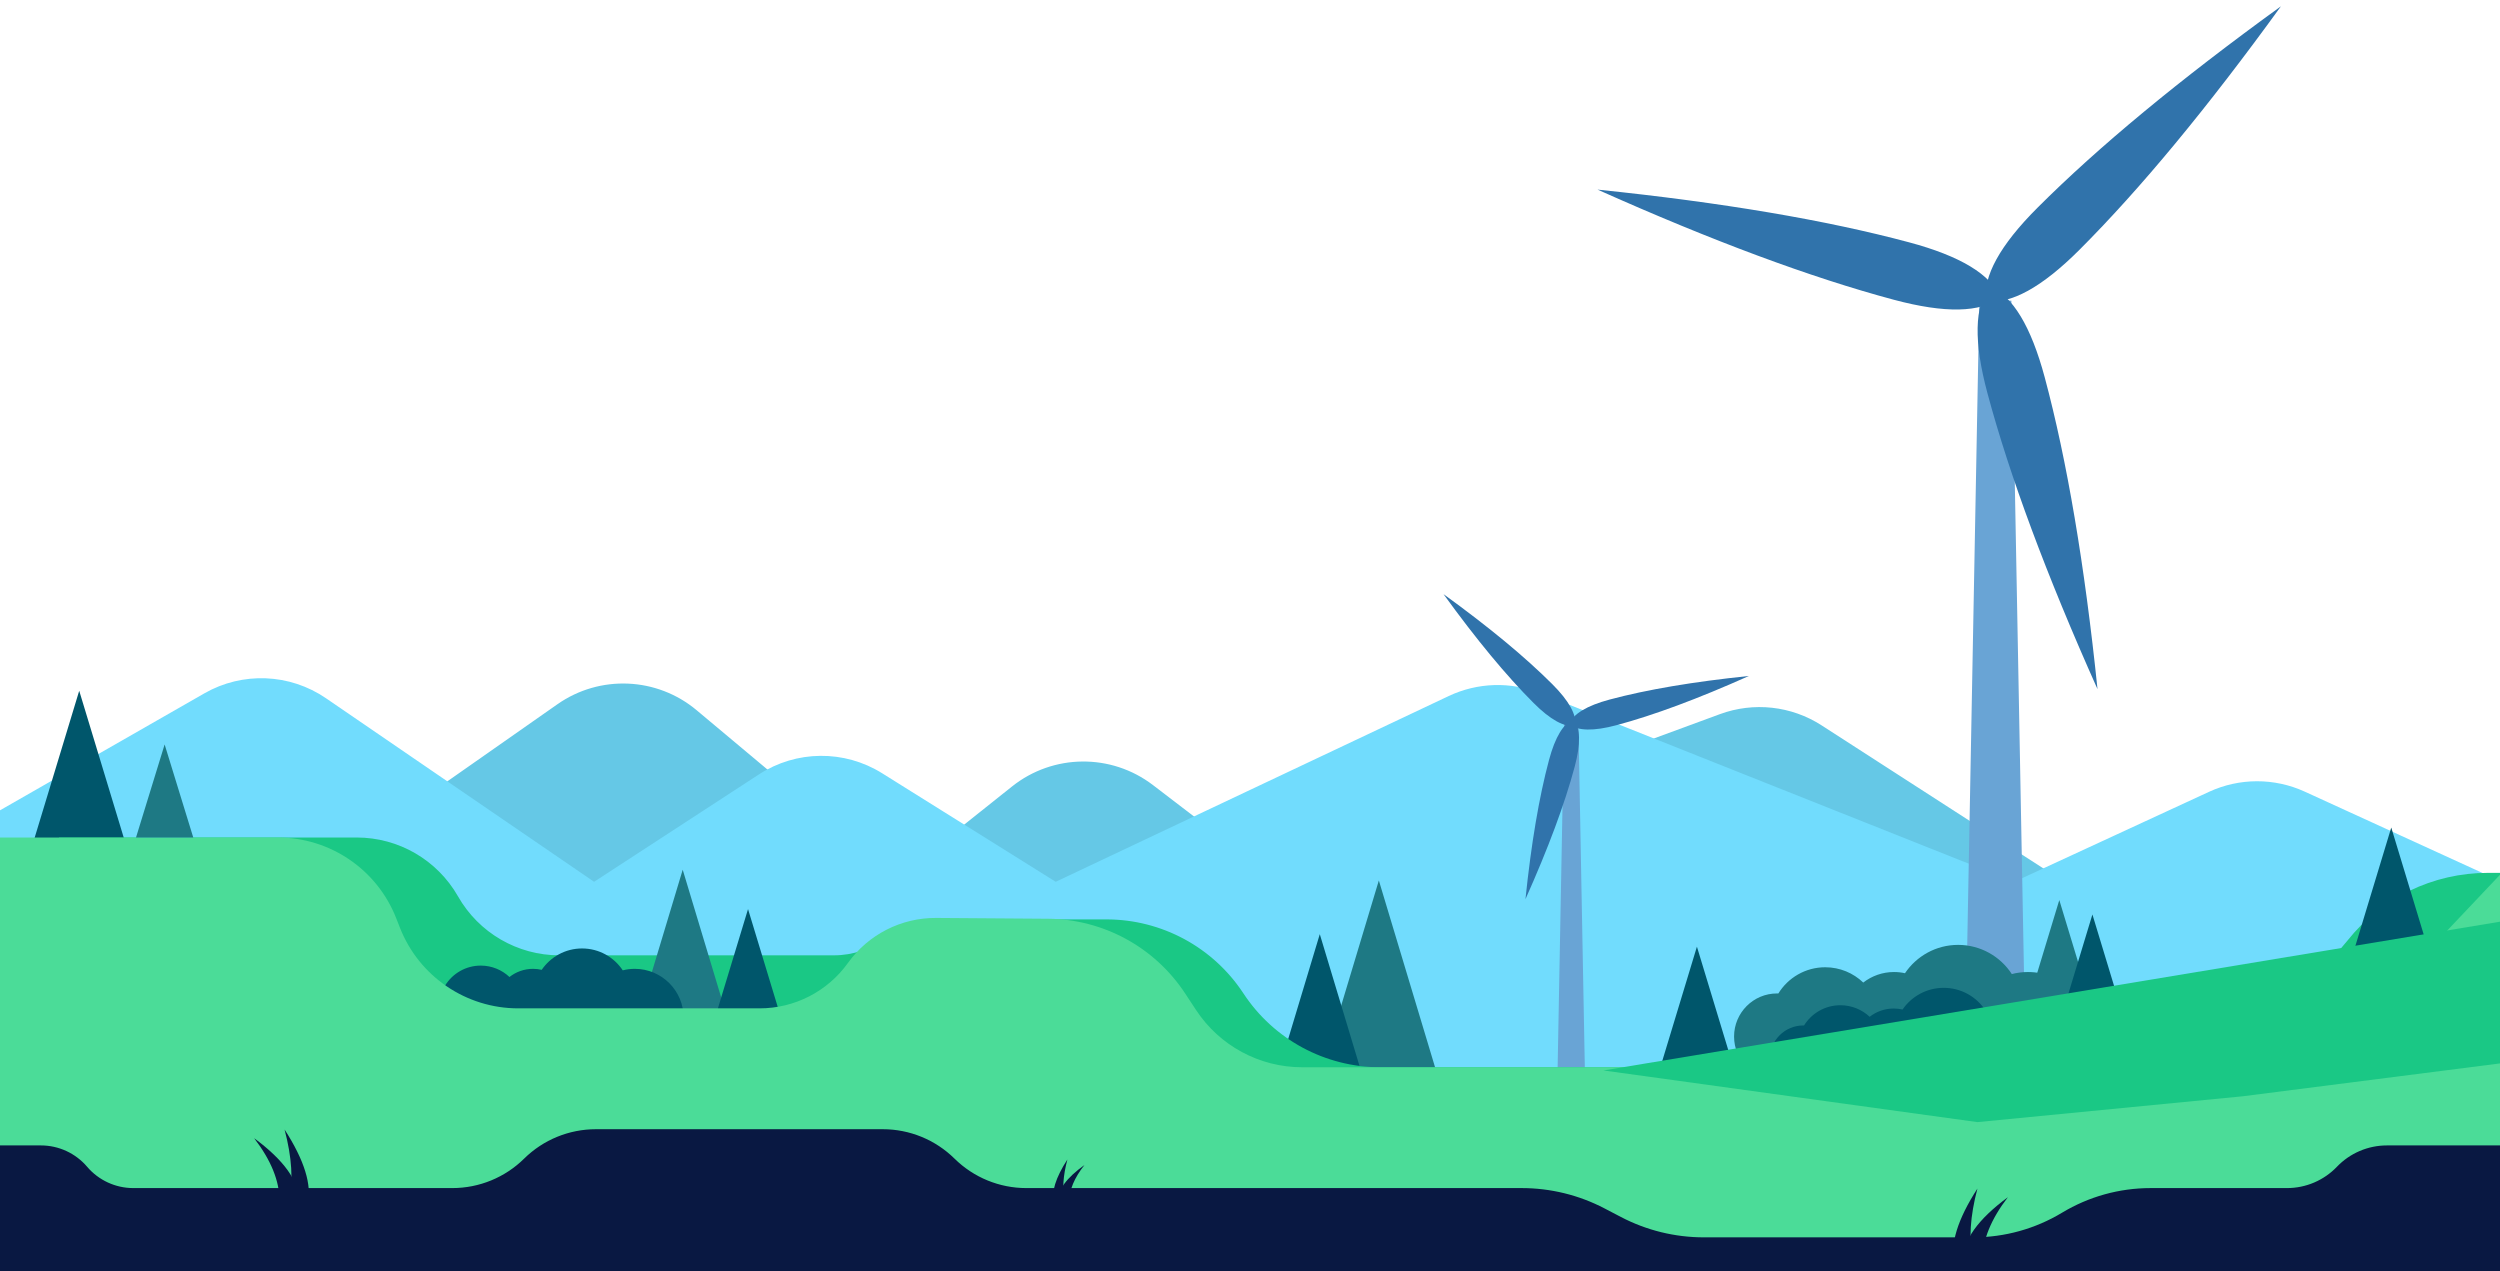
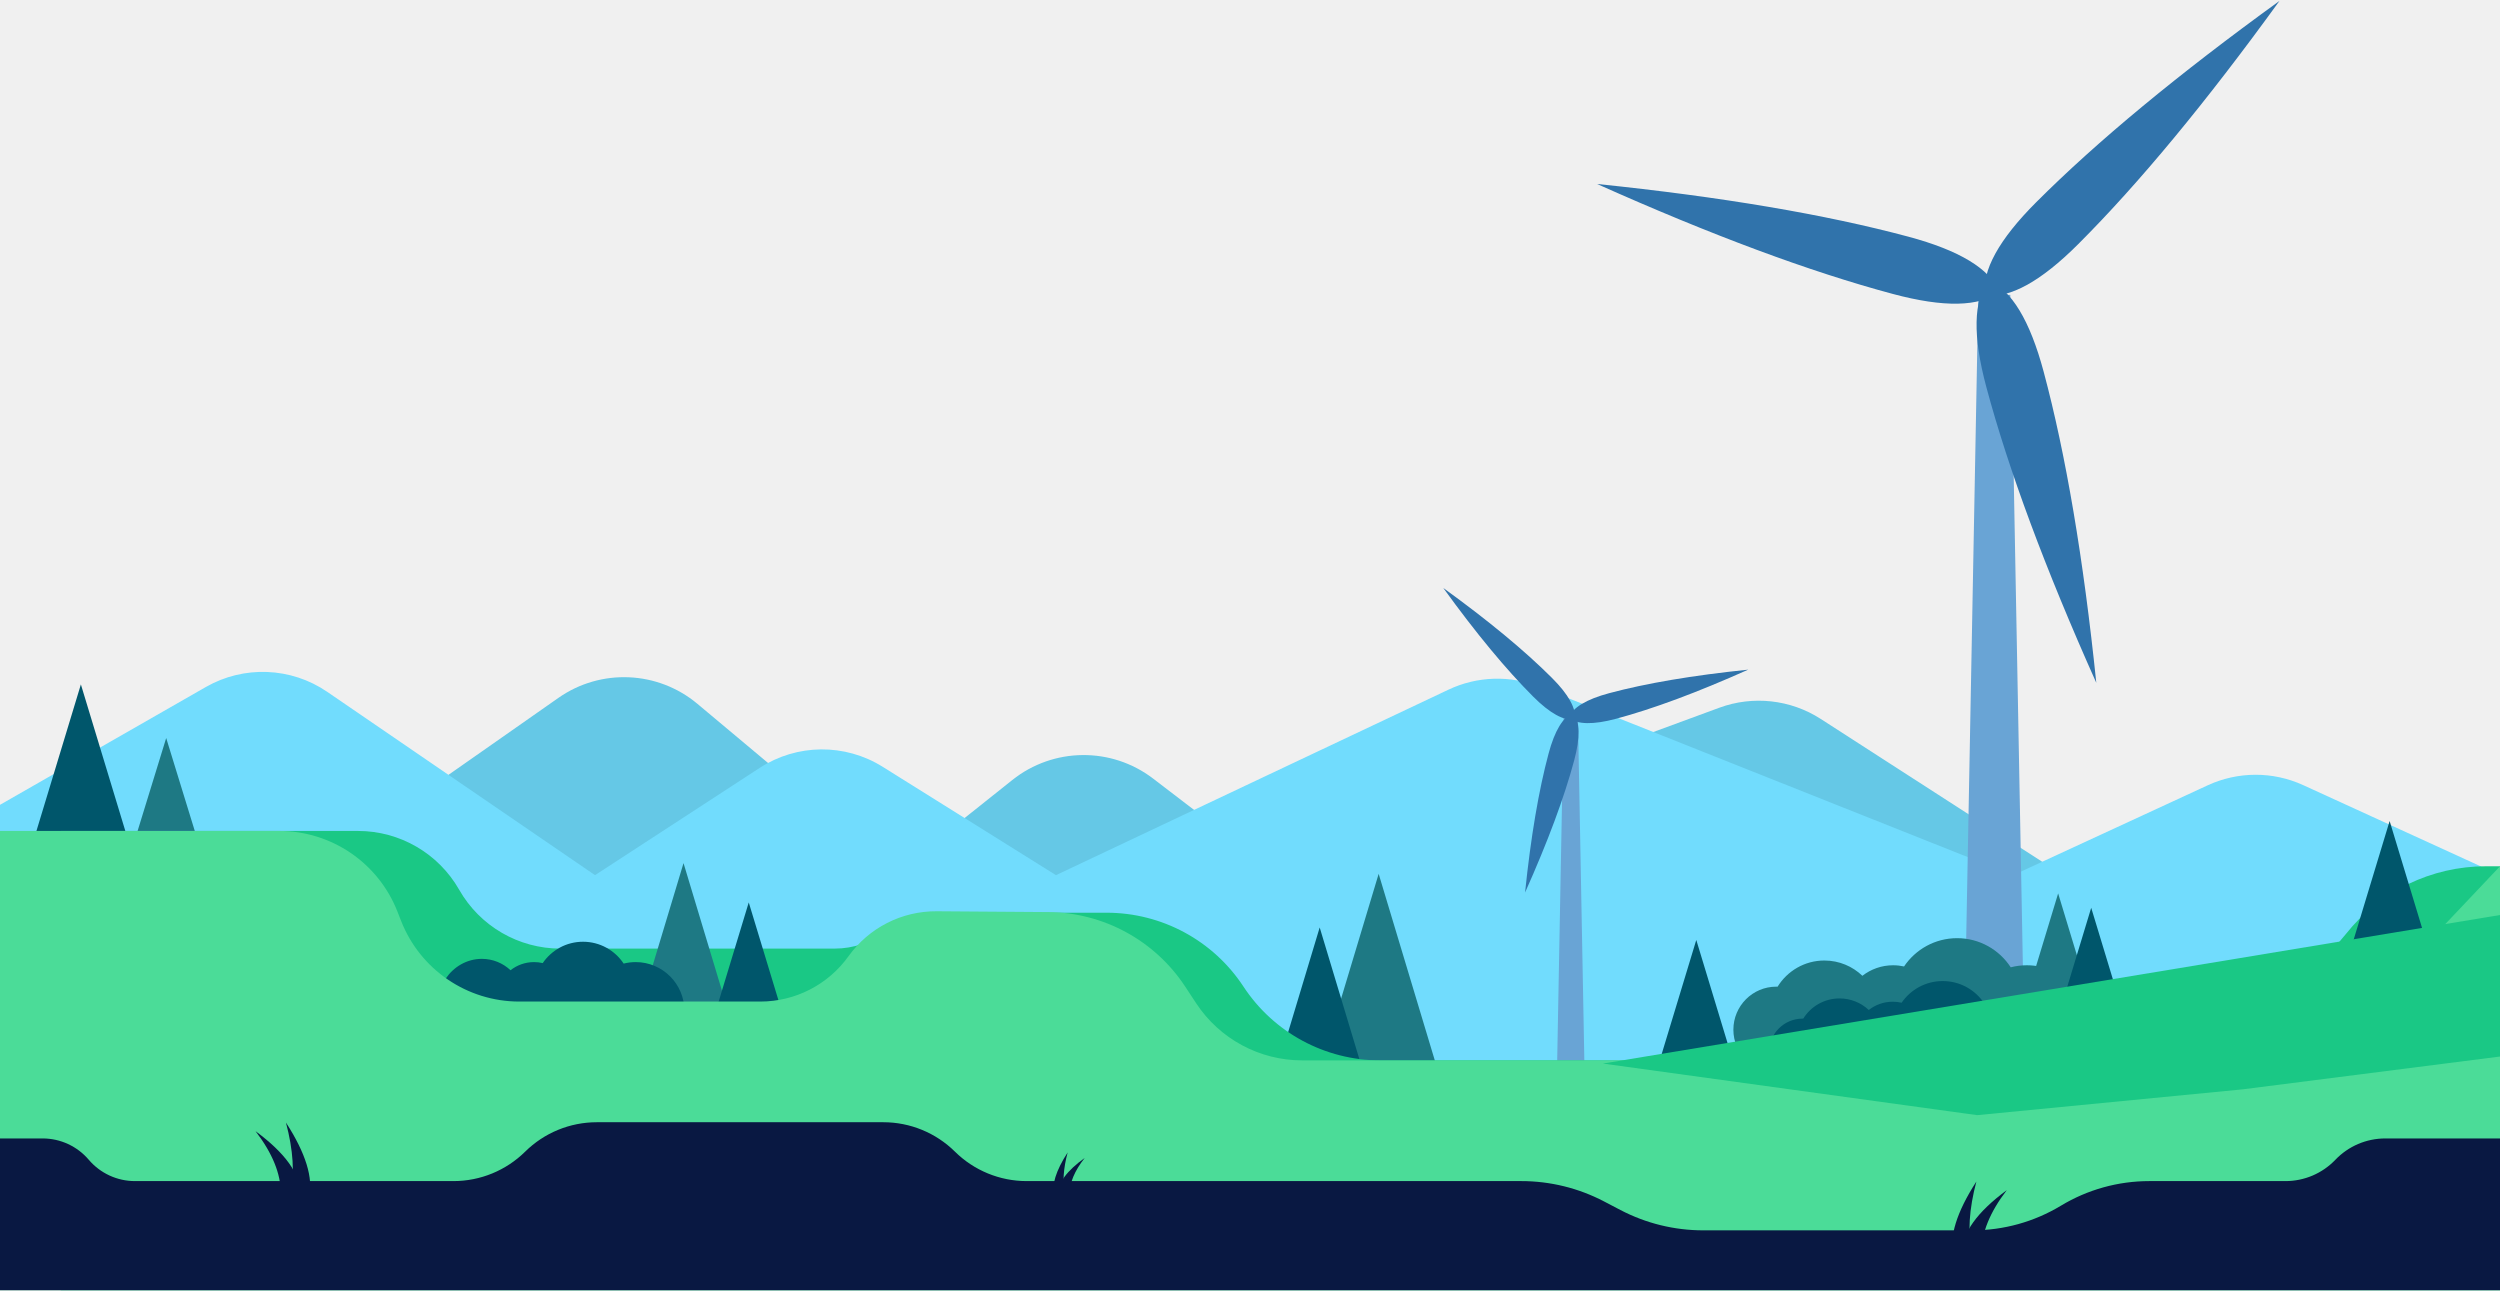
- <svg xmlns="http://www.w3.org/2000/svg" xmlns:xlink="http://www.w3.org/1999/xlink" width="1397" height="710" viewBox="0 0 1397 710">
-   <defs>
-     <rect id="bg-a" width="1399" height="947" />
-   </defs>
-   <g fill="none" fill-rule="evenodd" transform="translate(-1)">
-     <mask id="bg-b" fill="#fff">
-       <use xlink:href="#bg-a" />
-     </mask>
-     <use fill="#FFF" xlink:href="#bg-a" />
-     <g mask="url(#bg-b)">
-       <g transform="translate(0 378)">
-         <path fill="#65C8E6" d="M230,73.299 L312.495,15.528 C336.206,-1.077 368.111,0.301 390.302,18.888 L502.278,112.678 L566.51,61.489 C589.479,43.183 621.959,42.862 645.286,60.709 L713.214,112.678 L962.109,21.055 C980.978,14.109 1002.013,16.434 1018.909,27.332 L1151.227,112.678 L1374,112.678 L1374,269 L230,269 L230,73.299 Z" />
-         <path fill="#71DCFD" d="M0,75.383 L115.202,9.44 C136.502,-2.752 162.899,-1.69 183.151,12.175 L332.97,114.745 L425.084,54.74 C445.959,41.142 472.828,40.894 493.951,54.103 L590.923,114.745 L810.562,10.933 C826.605,3.35 845.077,2.769 861.566,9.328 L1126.57,114.745 L1235.416,64.463 C1252.371,56.631 1271.9,56.595 1288.883,64.365 L1399,114.745 L1399,271 L0,271 L0,75.383 Z" />
-       </g>
+ <svg xmlns="http://www.w3.org/2000/svg" height="722" viewBox="0 0 1399 722" width="1399">
+   <g fill="none" transform="translate(0 -12)">
+     <path d="m230 460.287 82.495-57.761c23.711-16.602 55.616-15.224 77.807 3.36l111.976 93.773 64.232-51.18c22.969-18.302 55.449-18.623 78.776-.78l67.927 51.96 248.896-91.606c18.868-6.944 39.903-4.62 56.799 6.276l132.318 85.33h222.773v156.293h-1144z" fill="#65c8e6" />
+     <path d="m0 462.379 115.202-65.939c21.3-12.192 47.697-11.129 67.949 2.734l149.819 102.564 92.115-60.001c20.875-13.597 47.743-13.846 68.866-.637l96.972 60.639 219.639-103.806c16.044-7.583 34.516-8.164 51.004-1.605l265.004 105.411 108.846-50.279c16.954-7.832 36.483-7.867 53.466-.098l110.117 50.377v156.246h-1399z" fill="#71dcfd" />
+     <path d="m1107.043 177h17.914l9.043 482h-36z" fill="#69a4d5" />
+     <path d="m1006.273 28.57c11.068 8.568 16.603 27.653 16.603 57.257 0 48.093-5.534 106.703-16.603 175.832-11.068-69.128-16.603-127.739-16.603-175.832 0-29.604 5.534-48.689 16.603-57.257z" fill="#3073ab" transform="matrix(-.258819 .9659258 -.9659258 -.258819 1406.885 -789.3128)" />
+     <path d="m1142.925 164.981c11.068 8.568 16.603 27.653 16.603 57.257 0 48.093-5.534 106.703-16.603 175.832-11.068-69.128-16.603-127.739-16.603-175.832 0-29.604 5.534-48.689 16.603-57.257z" fill="#3073ab" transform="matrix(.9659258 -.258819 .258819 .9659258 -33.92007 305.4035)" />
+     <path d="m1193.18-21.617c11.068 8.568 16.603 27.653 16.603 57.257 0 48.093-5.534 106.703-16.603 175.832-11.068-69.128-16.603-127.739-16.603-175.832 0-29.604 5.534-48.689 16.603-57.257z" fill="#3073ab" transform="matrix(-.7071068 -.7071068 .7071068 -.7071068 1969.762 1005.756)" />
+     <path d="m875.019 412h7.962l4.019 215h-16z" fill="#69a4d5" />
+     <path d="m844.473 325.756c4.943 3.829 7.415 12.359 7.415 25.59 0 21.494-2.472 47.689-7.415 78.584-4.943-30.895-7.415-57.09-7.415-78.584 0-13.231 2.472-21.761 7.415-25.59z" fill="#3073ab" transform="matrix(-.7071068 .7071068 -.7071068 -.7071068 1708.781 47.88576)" />
+     <path d="m866.903 409.07c4.943 3.829 7.415 12.359 7.415 25.59 0 21.494-2.472 47.689-7.415 78.584-4.943-30.895-7.415-57.09-7.415-78.584 0-13.231 2.472-21.761 7.415-25.59z" fill="#3073ab" transform="matrix(.9659258 .258819 -.258819 .9659258 148.8952 -208.6575)" />
+     <path d="m928.008 348.12c4.943 3.829 7.415 12.359 7.415 25.59 0 21.494-2.472 47.689-7.415 78.584-4.943-30.895-7.415-57.09-7.415-78.584 0-13.231 2.472-21.761 7.415-25.59z" fill="#3073ab" transform="matrix(-.258819 -.9659258 .9659258 -.258819 781.6239 1400.175)" />
+     <path d="m739 609h65l-32.5-108z" fill="#1e7984" />
+     <path d="m715 609h47l-23.5-78z" fill="#00566b" />
+     <path d="m1133 573.731h37.476l-18.738-61.785z" fill="#1e7984" />
+     <path d="m18.524 483.163h53.476l-26.738-88.163z" fill="#00566b" />
+     <path d="m34 477h166.332c23.421 0 45.041 12.567 56.631 32.919 11.59 20.352 33.21 32.919 56.631 32.919h153.485c10.589 0 20.876-3.533 29.23-10.04 8.354-6.507 18.641-10.04 29.23-10.04h93.737c30.848 0 59.624 15.53 76.554 41.317 16.93 25.786 45.706 41.317 76.554 41.317h295.517c11.531 0 22.135-6.318 27.623-16.46 5.488-10.141 16.092-16.46 27.623-16.46h111.316c30.52 0 59.369-13.936 78.34-37.843 18.992-23.935 47.842-37.871 78.362-37.871h7.834v237.242h-1365z" fill="#1ac885" />
+     <path d="m994.745 564.149c5.423-8.789 15.121-14.644 26.183-14.644 8.247 0 15.736 3.254 21.26 8.552 4.755-3.693 10.722-5.892 17.201-5.892 2.101 0 4.147.231 6.117.669 6.435-9.553 17.333-15.834 29.693-15.834 12.562 0 23.613 6.488 30.005 16.306 2.872-.745 5.883-1.141 8.987-1.141 19.777 0 35.809 16.081 35.809 35.917 0 19.837-16.032 35.917-35.809 35.917-12.562 0-23.613-6.488-30.005-16.306-2.872.745-5.883 1.141-8.987 1.141-7.1 0-13.718-2.073-19.285-5.648-4.639 3.385-10.349 5.382-16.524 5.382-6.479 0-12.447-2.198-17.201-5.892-5.525 5.298-13.014 8.552-21.26 8.552-4.818 0-9.378-1.111-13.438-3.091-3.844 2.623-8.486 4.155-13.485 4.155-13.258 0-24.005-10.78-24.005-24.078s10.748-24.078 24.005-24.078c.247 0 .494.004.74.011z" fill="#1e7984" />
+     <path d="m1009.097 582.023c4.202-6.782 11.728-11.302 20.312-11.302 6.33 0 12.084 2.457 16.355 6.467 3.698-2.899 8.363-4.628 13.433-4.628 1.702 0 3.358.195 4.947.563 5.006-7.319 13.437-12.124 22.995-12.124 9.682 0 18.208 4.931 23.188 12.411 2.195-.555 4.494-.85 6.863-.85 15.359 0 27.81 12.41 27.81 27.72s-12.451 27.72-27.81 27.72c-9.682 0-18.208-4.931-23.188-12.411-2.195.555-4.494.85-6.863.85-5.651 0-10.907-1.68-15.296-4.565-3.563 2.543-7.93 4.04-12.647 4.04-4.932 0-9.48-1.636-13.128-4.394-4.3 4.182-10.178 6.758-16.659 6.758-3.608 0-7.028-.798-10.094-2.227-3.013 2.068-6.665 3.278-10.6 3.278-10.337 0-18.716-8.352-18.716-18.655s8.379-18.655 18.716-18.655c.127 0 .254.001.381.004z" fill="#00566b" />
+     <path d="m359 573h47l-23.5-78z" fill="#1e7984" />
+     <path d="m402 573h34l-17-56z" fill="#00566b" />
+     <path d="m1149 590.028h42.476l-21.238-70.028z" fill="#00566b" />
+     <path d="m928 608.028h42.476l-21.238-70.028z" fill="#00566b" />
+     <path d="m269.646 548.576c6.208 0 11.85 2.421 16.038 6.371 3.627-2.856 8.201-4.559 13.173-4.559 1.669 0 3.293.192 4.852.555 4.909-7.21 13.177-11.943 22.55-11.943 9.494 0 17.855 4.858 22.74 12.226 2.153-.547 4.407-.838 6.73-.838 15.062 0 27.272 12.225 27.272 27.306 0 15.081-12.21 27.306-27.272 27.306-9.494 0-17.855-4.858-22.74-12.226-2.153.547-4.407.838-6.73.838-5.541 0-10.696-1.655-15-4.497-3.494 2.505-7.776 3.98-12.402 3.98-4.836 0-9.296-1.612-12.874-4.328-4.216 4.119-9.981 6.657-16.337 6.657-3.538 0-6.892-.786-9.898-2.194-2.955 2.037-6.536 3.229-10.394 3.229-10.136 0-18.354-8.227-18.354-18.376 0-10.149 8.217-18.376 18.354-18.376 4.494-6.677 11.874-11.129 20.293-11.129z" fill="#00566b" />
+     <path d="m0 477h156.288c29.177 0 55.383 17.849 66.068 44.999l2.154 5.474c10.685 27.15 36.891 44.999 66.068 44.999h134.883c19.587 0 37.971-9.451 49.37-25.379 11.387-15.913 29.802-25.294 49.369-25.151l62.383.456c30.903.226 59.654 15.861 76.64 41.678l6.146 9.341c13.132 19.959 35.422 31.975 59.313 31.975h476.5c13.116 0 25.492-6.079 33.509-16.46 8.017-10.381 20.393-16.46 33.509-16.46h24.608c19.514 0 38.168-8.032 51.579-22.208l50.614-53.506v237.242h-1399z" fill="#4bdc98" />
+     <path d="m1306 574.434h62.476l-31.238-103.002z" fill="#00566b" />
+     <path d="m77 477h32l-16-52z" fill="#1e7984" />
+     <g fill="#091842">
+       <path d="m1117.588 678c3.608 1.957 5.412 6.316 5.412 13.077 0 10.984-8.333 22.625-25 34.923 9.45-12.298 14.175-23.939 14.175-34.923 0-6.761 1.804-11.12 5.412-13.077z" transform="matrix(-1 0 0 -1 2221 1404)" />
+       <path d="m1106.631 675c3.579 1.963 5.369 6.335 5.369 13.117 0 11.018-7.333 23.645-22 37.883 7.508-14.237 11.263-26.865 11.263-37.883 0-6.782 1.79-11.154 5.369-13.117z" transform="matrix(-.9743701 .2249511 -.2249511 -.9743701 2331.36 1135.375)" />
+       <path d="m162.588 645c3.608 1.957 5.412 6.316 5.412 13.077 0 10.984-8.333 22.625-25 34.923 9.45-12.298 14.175-23.939 14.175-34.923 0-6.761 1.804-11.12 5.412-13.077z" transform="matrix(1 0 0 -1 0 1338)" />
+       <path d="m170.631 642c3.579 1.963 5.369 6.335 5.369 13.117 0 11.018-7.333 23.645-22 37.883 7.508-14.237 11.263-26.865 11.263-37.883 0-6.782 1.79-11.154 5.369-13.117z" transform="matrix(.9743701 .2249511 .2249511 -.9743701 -145.9259 1280.775)" />
+       <path d="m603.753 660c2.165 1.141 3.247 3.684 3.247 7.628 0 6.407-5 13.198-15 20.372 5.67-7.174 8.505-13.964 8.505-20.372 0-3.944 1.082-6.487 3.247-7.628z" transform="matrix(-1 0 0 -1 1199 1348)" />
+       <path d="m597.828 658c2.115 1.155 3.172 3.727 3.172 7.716 0 6.481-4.333 13.909-13 22.284 4.437-8.375 6.655-15.803 6.655-22.284 0-3.989 1.057-6.561 3.172-7.716z" transform="matrix(-.9743701 .2249511 -.2249511 -.9743701 1325.155 1195.018)" />
+       <path d="m49.678 661.007c6.443 7.571 15.878 11.932 25.813 11.932h178.276c15.01 0 29.417-5.916 40.105-16.47 10.687-10.553 25.094-16.47 40.105-16.47h160.315c15.01 0 29.417 5.916 40.105 16.47 10.687 10.553 25.094 16.47 40.105 16.47h276.811c16.132 0 32.025 3.908 46.322 11.389l9.141 4.784c14.297 7.482 30.19 11.389 46.322 11.389h150.689c17.437 0 34.544-4.765 49.476-13.781 14.932-9.016 32.039-13.781 49.476-13.781h76.231c10.54 0 20.622-4.31 27.912-11.932 7.289-7.622 17.372-11.932 27.912-11.932h64.207v84.925h-1399v-84.925h23.865c9.934 0 19.369 4.361 25.813 11.932z" />
    </g>
-     <g mask="url(#bg-b)">
-       <g transform="translate(839 -94)">
-         <polygon fill="#69A4D5" points="268.043 262 285.957 262 295 744 259 744" />
-         <g transform="rotate(105 190.795 220.557)">
-           <path fill="#3073AB" d="M206.115,124.26 C217.183,132.828 222.717,151.913 222.717,181.517 C222.717,229.609 217.183,288.22 206.115,357.348 C195.046,288.22 189.512,229.609 189.512,181.517 C189.512,151.913 195.046,132.828 206.115,124.26 Z" />
-           <path fill="#3073AB" d="M302.511,-43.041 C313.579,-34.474 319.113,-15.388 319.113,14.216 C319.113,62.308 313.579,120.919 302.511,190.047 C291.442,120.919 285.908,62.308 285.908,14.216 C285.908,-15.388 291.442,-34.474 302.511,-43.041 Z" transform="rotate(-120 302.51 73.503)" />
-           <path fill="#3073AB" d="M109.263,-43.289 C120.332,-34.722 125.866,-15.636 125.866,13.968 C125.866,62.06 120.332,120.671 109.263,189.799 C98.195,120.671 92.661,62.06 92.661,13.968 C92.661,-15.636 98.195,-34.722 109.263,-43.289 Z" transform="rotate(120 109.263 73.255)" />
-         </g>
-       </g>
-     </g>
-     <g mask="url(#bg-b)">
-       <g transform="translate(742 266)">
-         <polygon fill="#69A4D5" points="133.019 137 140.981 137 145 352 129 352" />
-         <g transform="rotate(135 98.752 107.184)">
-           <path fill="#3073AB" d="M93.051,55.535 C97.994,59.364 100.466,67.894 100.466,81.125 C100.466,102.619 97.994,128.813 93.051,159.709 C88.108,128.813 85.637,102.619 85.637,81.125 C85.637,67.894 88.108,59.364 93.051,55.535 Z" />
-           <path fill="#3073AB" d="M136.102,-19.236 C141.045,-15.407 143.517,-6.877 143.517,6.353 C143.517,27.847 141.045,54.042 136.102,84.937 C131.159,54.042 128.687,27.847 128.687,6.353 C128.687,-6.877 131.159,-15.407 136.102,-19.236 Z" transform="rotate(-120 136.102 32.85)" />
-           <path fill="#3073AB" d="M49.797,-19.347 C54.74,-15.518 57.212,-6.988 57.212,6.243 C57.212,27.736 54.74,53.931 49.797,84.826 C44.854,53.931 42.383,27.736 42.383,6.243 C42.383,-6.988 44.854,-15.518 49.797,-19.347 Z" transform="rotate(120 49.797 32.74)" />
-         </g>
-       </g>
-     </g>
-     <g mask="url(#bg-b)">
-       <g transform="translate(0 386)">
-         <g transform="translate(715 106)">
-           <polygon fill="#1E7984" points="24 108 89 108 56.5 0" />
-           <polygon fill="#00566B" points="0 108 47 108 23.5 30" />
-         </g>
-         <polygon fill="#1E7984" points="1133 178.731 1170.476 178.731 1151.738 116.946" />
-         <polygon fill="#00566B" points="18.524 88.163 72 88.163 45.262 0" />
-         <path fill="#1AC885" d="M34,82 L200.325,82 C223.745,82 245.364,94.567 256.953,114.919 L256.953,114.919 C268.543,135.271 290.162,147.838 313.582,147.838 L467.06,147.838 C477.648,147.838 487.934,144.305 496.288,137.798 L496.288,137.798 C504.642,131.291 514.928,127.758 525.517,127.758 L619.249,127.758 C650.096,127.758 678.871,143.288 695.8,169.074 L695.8,169.074 C712.73,194.861 741.504,210.391 772.351,210.391 L1067.855,210.391 C1079.385,210.391 1089.989,204.072 1095.477,193.931 L1095.477,193.931 C1100.964,183.79 1111.568,177.472 1123.099,177.472 L1234.41,177.472 C1264.928,177.472 1293.776,163.536 1312.745,139.629 L1312.767,139.601 C1331.737,115.694 1360.585,101.758 1391.103,101.758 L1430,101.758 L1430,561 L34,561 L34,82 Z" />
-         <g transform="translate(970 142)">
-           <path fill="#1E7984" d="M24.745,27.149 C30.168,18.36 39.866,12.505 50.928,12.505 C59.175,12.505 66.664,15.759 72.189,21.057 C76.943,17.363 82.911,15.165 89.39,15.165 C91.491,15.165 93.537,15.396 95.506,15.834 C101.942,6.281 112.839,0 125.199,0 C137.761,0 148.812,6.488 155.204,16.306 C158.076,15.561 161.087,15.165 164.191,15.165 C183.968,15.165 200,31.246 200,51.083 C200,70.919 183.968,87 164.191,87 C151.629,87 140.578,80.512 134.186,70.694 C131.314,71.439 128.303,71.835 125.199,71.835 C118.099,71.835 111.481,69.762 105.914,66.187 C101.276,69.572 95.565,71.569 89.39,71.569 C82.911,71.569 76.943,69.371 72.189,65.677 C66.664,70.975 59.175,74.229 50.928,74.229 C46.11,74.229 41.551,73.119 37.49,71.138 C33.647,73.761 29.004,75.294 24.005,75.294 C10.748,75.294 0,64.513 0,51.216 C0,37.918 10.748,27.138 24.005,27.138 C24.253,27.138 24.499,27.141 24.745,27.149 Z" />
-           <path fill="#00566B" d="M39.097,45.023 C43.299,38.241 50.824,33.722 59.409,33.722 C65.739,33.722 71.493,36.179 75.764,40.189 C79.462,37.29 84.127,35.561 89.196,35.561 C90.898,35.561 92.555,35.756 94.144,36.124 C99.15,28.805 107.581,24 117.139,24 C126.82,24 135.346,28.931 140.327,36.411 C142.522,35.856 144.821,35.561 147.19,35.561 C162.549,35.561 175,47.971 175,63.28 C175,78.59 162.549,91 147.19,91 C137.508,91 128.982,86.069 124.001,78.589 C121.806,79.144 119.507,79.439 117.139,79.439 C111.488,79.439 106.231,77.76 101.843,74.874 C98.28,77.417 93.913,78.914 89.196,78.914 C84.265,78.914 79.717,77.278 76.068,74.52 C71.769,78.702 65.891,81.278 59.409,81.278 C55.801,81.278 52.381,80.48 49.316,79.052 C46.302,81.119 42.651,82.329 38.716,82.329 C28.379,82.329 20,73.977 20,63.675 C20,53.372 28.379,45.02 38.716,45.02 C38.843,45.02 38.97,45.021 39.097,45.023 Z" />
-         </g>
-         <g transform="translate(359 100)">
-           <polygon fill="#1E7984" points="0 78 47 78 23.5 0" />
-           <polygon fill="#00566B" points="43 78 77 78 60 22" />
-         </g>
-         <polygon fill="#00566B" points="1149 195.028 1191.476 195.028 1170.238 125" />
-         <polygon fill="#00566B" points="928 213.028 970.476 213.028 949.238 143" />
-         <path fill="#00566B" d="M249.727,164.71 C253.848,158.029 261.228,153.576 269.646,153.576 C275.854,153.576 281.497,155.997 285.685,159.947 C289.311,157.092 293.885,155.388 298.857,155.388 C300.526,155.388 302.15,155.58 303.709,155.943 C308.618,148.734 316.886,144 326.259,144 C335.753,144 344.114,148.858 348.998,156.226 C351.151,155.679 353.405,155.388 355.728,155.388 C370.79,155.388 383,167.613 383,182.694 C383,197.775 370.79,210 355.728,210 C346.234,210 337.872,205.142 332.988,197.774 C330.836,198.321 328.581,198.612 326.259,198.612 C320.717,198.612 315.562,196.957 311.259,194.114 C307.764,196.62 303.483,198.094 298.857,198.094 C294.021,198.094 289.561,196.482 285.983,193.766 C281.767,197.885 276.003,200.424 269.646,200.424 C266.109,200.424 262.754,199.637 259.748,198.23 C256.793,200.267 253.212,201.459 249.354,201.459 C239.217,201.459 231,193.231 231,183.082 C231,172.933 239.217,164.706 249.354,164.706 C249.478,164.706 249.603,164.707 249.727,164.71 Z" />
-         <path fill="#4BDC98" d="M0,82 L156.288,82 C185.464,82 211.671,99.849 222.355,126.999 L224.51,132.473 C235.194,159.622 261.401,177.472 290.577,177.472 L425.46,177.472 C445.048,177.472 463.431,168.021 474.83,152.092 L474.83,152.092 C486.218,136.179 504.632,126.798 524.199,126.941 L586.583,127.397 C617.485,127.622 646.236,143.258 663.222,169.074 L669.368,178.416 C682.5,198.375 704.79,210.391 728.682,210.391 L1205.181,210.391 C1218.297,210.391 1230.673,204.312 1238.69,193.931 L1238.69,193.931 C1246.707,183.551 1259.082,177.472 1272.199,177.472 L1296.807,177.472 C1316.321,177.472 1334.975,169.44 1348.386,155.263 L1399,101.758 L1399,561 L0,561 L0,82 Z" />
-         <polygon fill="#00566B" points="1306 179.434 1368.476 179.434 1337.238 76.432" />
-         <polygon fill="#1E7984" points="77 82 109 82 93 30" />
-         <g transform="translate(1084 278)">
-           <path fill="#091842" d="M33.588,5 C37.196,6.957 39,11.316 39,18.077 C39,29.061 30.667,40.702 14,53 C23.45,40.702 28.175,29.061 28.175,18.077 C28.175,11.316 29.979,6.957 33.588,5 Z" transform="rotate(-180 26.5 29)" />
-           <path fill="#091842" d="M22.631,2 C26.21,3.963 28,8.335 28,15.117 C28,26.135 20.667,38.763 6,53 C13.508,38.763 17.263,26.135 17.263,15.117 C17.263,8.335 19.052,3.963 22.631,2 Z" transform="rotate(167 17 27.5)" />
-         </g>
-         <g transform="matrix(-1 0 0 1 182 245)">
-           <path fill="#091842" d="M33.588,5 C37.196,6.957 39,11.316 39,18.077 C39,29.061 30.667,40.702 14,53 C23.45,40.702 28.175,29.061 28.175,18.077 C28.175,11.316 29.979,6.957 33.588,5 Z" transform="rotate(-180 26.5 29)" />
-           <path fill="#091842" d="M22.631,2 C26.21,3.963 28,8.335 28,15.117 C28,26.135 20.667,38.763 6,53 C13.508,38.763 17.263,26.135 17.263,15.117 C17.263,8.335 19.052,3.963 22.631,2 Z" transform="rotate(167 17 27.5)" />
-         </g>
-         <g transform="translate(584 261)">
-           <path fill="#091842" d="M19.753,4 C21.918,5.141 23,7.684 23,11.628 C23,18.036 18,24.826 8,32 C13.67,24.826 16.505,18.036 16.505,11.628 C16.505,7.684 17.588,5.141 19.753,4 Z" transform="rotate(-180 15.5 18)" />
-           <path fill="#091842" d="M13.828,2 C15.943,3.155 17,5.727 17,9.716 C17,16.197 12.667,23.625 4,32 C8.437,23.625 10.655,16.197 10.655,9.716 C10.655,5.727 11.713,3.155 13.828,2 Z" transform="rotate(167 10.5 17)" />
-         </g>
-         <path fill="#091842" d="M49.678,265.982 L49.678,265.982 C56.121,273.543 65.556,277.9 75.491,277.9 L253.767,277.9 C268.777,277.9 283.185,271.99 293.872,261.45 L293.872,261.45 C304.559,250.909 318.966,245 333.976,245 L494.291,245 C509.301,245 523.708,250.909 534.396,261.45 L534.396,261.45 C545.083,271.99 559.49,277.9 574.5,277.9 L851.312,277.9 C867.444,277.9 883.336,281.802 897.633,289.275 L906.775,294.053 C921.072,301.526 936.964,305.429 953.096,305.429 L1103.786,305.429 C1121.223,305.429 1138.33,300.669 1153.262,291.664 L1153.262,291.664 C1168.194,282.659 1185.301,277.9 1202.738,277.9 L1278.969,277.9 C1289.509,277.9 1299.592,273.595 1306.881,265.982 L1306.881,265.982 C1314.171,258.369 1324.253,254.064 1334.793,254.064 L1399,254.064 L1399,561 L0,561 L4.54747351e-13,254.064 L23.865,254.064 C33.8,254.064 43.235,258.42 49.678,265.982 Z" />
-         <polygon fill="#1AC885" points="897 212.172 1105.973 241.039 1254.21 226.606 1398 208.236 1398 129.039" />
-       </g>
-     </g>
+     <path d="m897 607.172 209.39 28.867 148.533-14.433 144.077-18.37v-79.197z" fill="#1ac885" />
  </g>
</svg>
